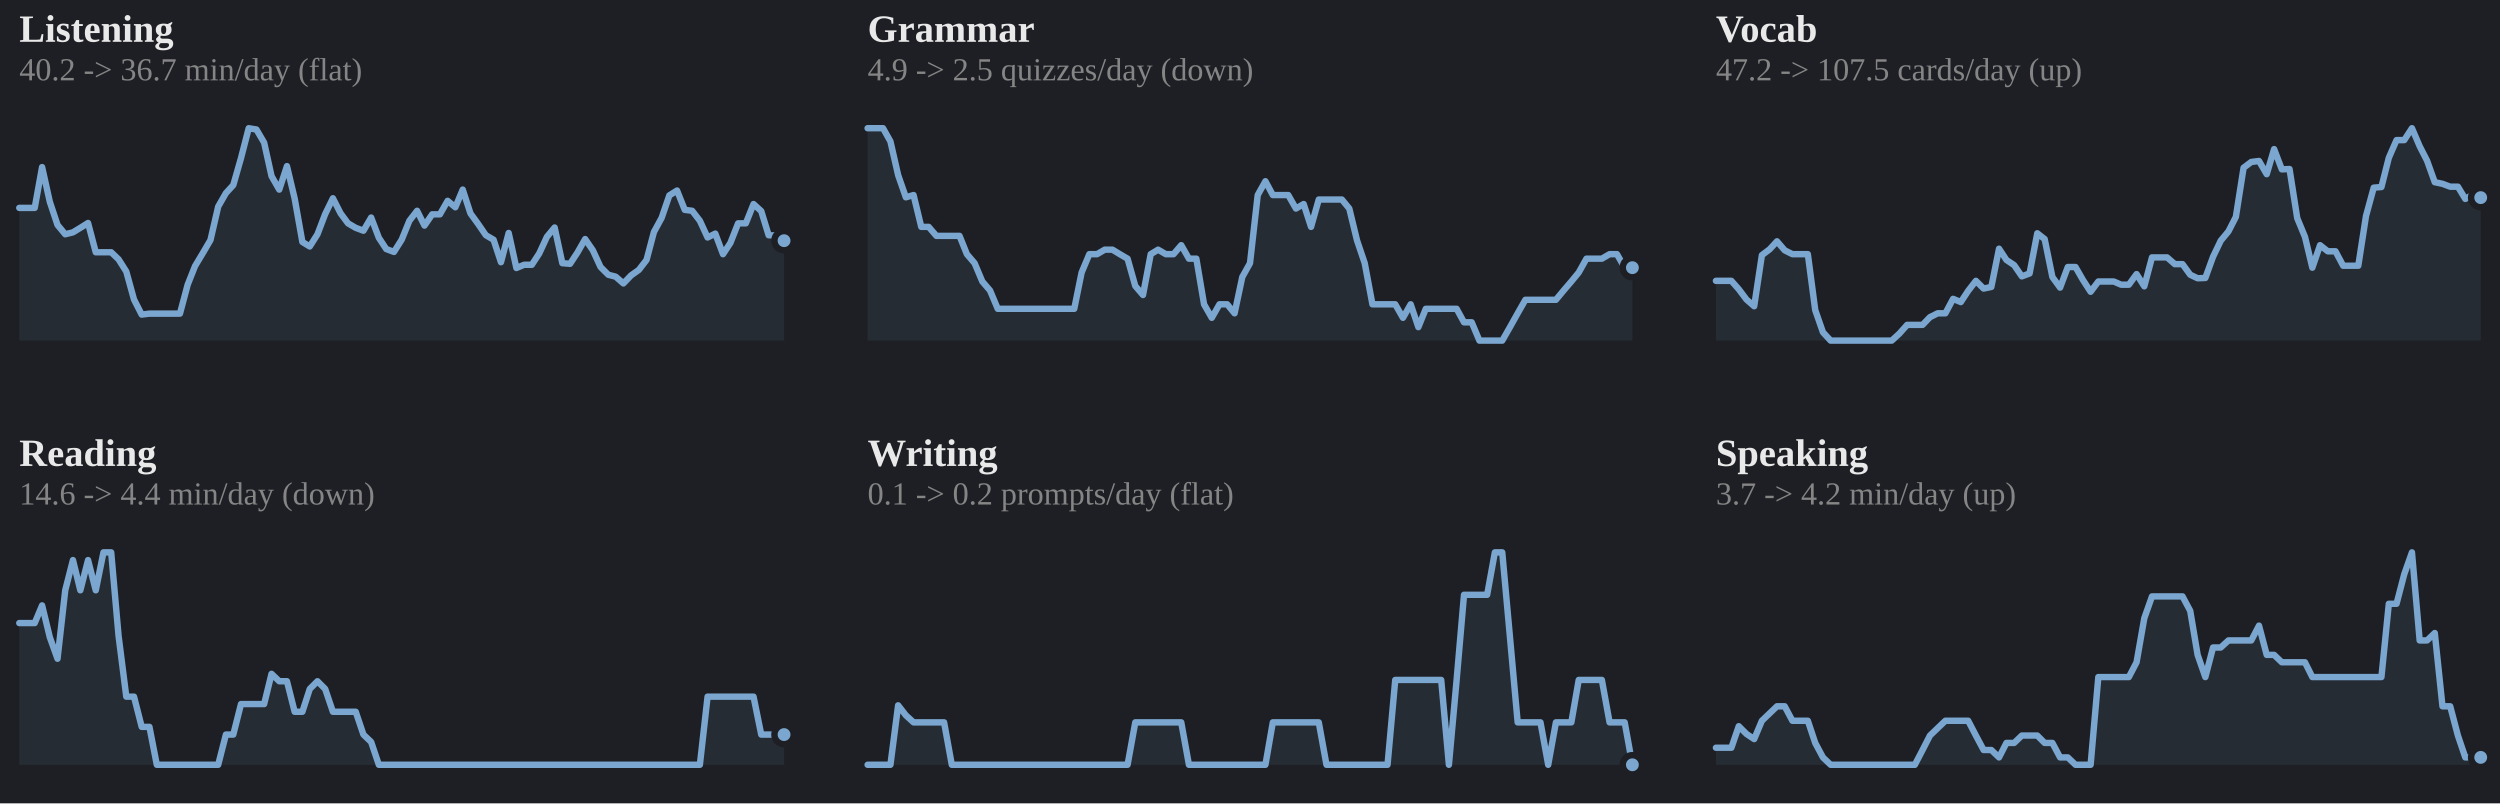
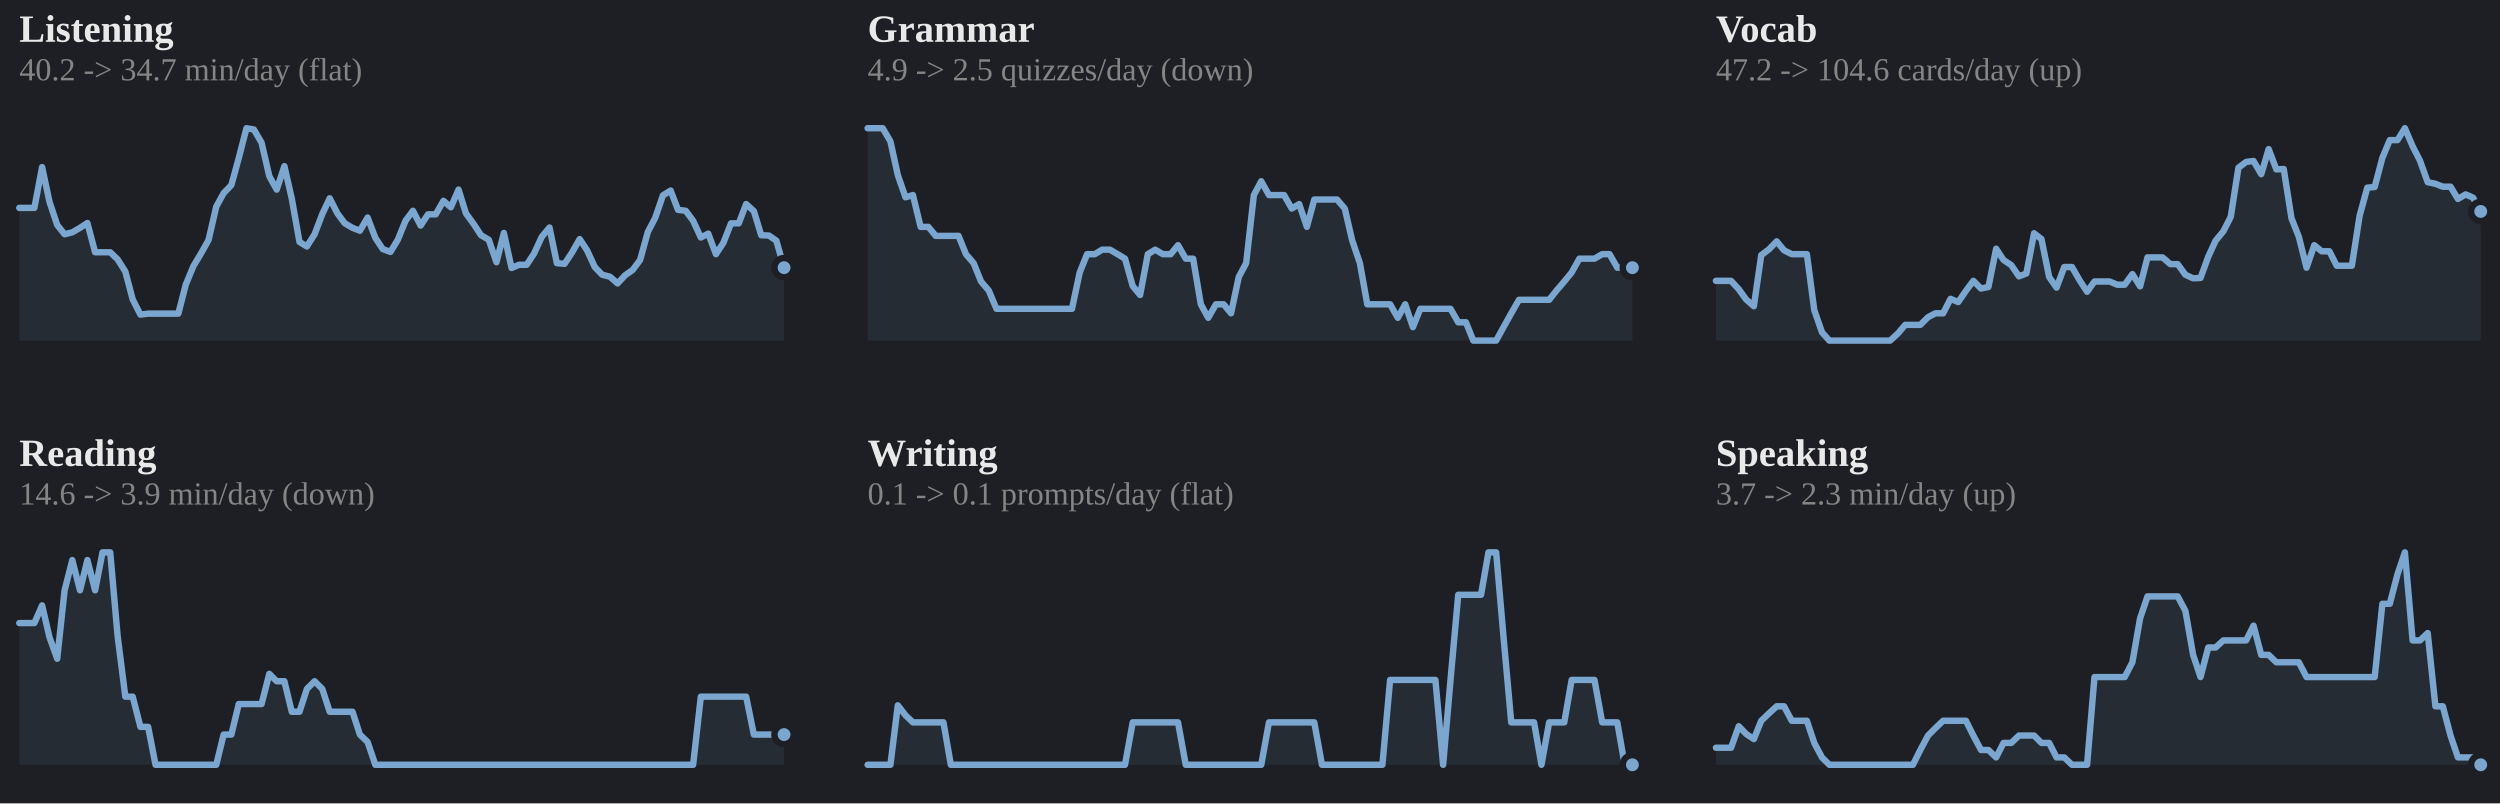
<svg xmlns="http://www.w3.org/2000/svg" viewBox="0 0 778 250" width="100%" role="img" aria-label="7-day rolling average per skill">
  <style>
.p-title{fill:#e9e9e9;font-size:12px;font-weight:600}
.p-sub{fill:#858585;font-size:10px}
.p-line{fill:none;stroke:#7aa6cf;stroke-width:2;stroke-linejoin:round;stroke-linecap:round}
.p-area{fill:#7aa6cf;opacity:.10}
.p-end{fill:#7aa6cf;stroke:#1d1f24;stroke-width:2}
.p-endlab{fill:#b2b2b2;font-size:10px;text-anchor:end;font-weight:600}
- .p-target{stroke:#858585;stroke-width:1;stroke-dasharray:0}
- .p-tlabel{fill:#858585;font-size:9px;text-anchor:end}
.p-base{stroke:#3a3d43;stroke-width:1}
.b-bar{fill:#7aa6cf}
.b-bar:hover{fill:#7aa6cf;opacity:.85}
.b-hi{fill:#7aa6cf}
.d-lab{fill:#858585;font-size:10px;text-anchor:middle}
.d-val{fill:#b2b2b2;font-size:10px;text-anchor:middle;font-weight:600}
/* heatmap */
.hm-mon{fill:#858585;font-size:10px}
.hm-dow{fill:#858585;font-size:9px;text-anchor:end}
rect:hover{opacity:.8}
/* horizontal bars */
.h-cat{fill:#e9e9e9;font-size:12px;text-anchor:end;dominant-baseline:middle}
.h-track{fill:#2b2d33}
.h-fill{fill:#7aa6cf}
.h-val{fill:#b2b2b2;font-size:11px;font-weight:600;dominant-baseline:middle}
- .h-obj{stroke:#e9e9e9;stroke-width:2}
.ts-lab{fill:#e9e9e9;font-size:11px;font-weight:600}
.ts-val{fill:#b2b2b2;font-size:11px}
</style>
  <rect x="0" y="0" width="100%" height="100%" fill="#1d1f24" />
  <text class="p-title" x="6" y="13">Listening</text>
-   <text class="p-sub" x="6" y="25">40.2 -&gt; 36.7 min/day (flat)</text>
-   <polygon class="p-area" points="6,106.0 6.0,64.7 8.4,64.7 10.8,64.7 13.1,52.0 15.5,62.8 17.9,70.0 20.3,72.9 22.7,72.3 25.0,70.9 27.4,69.4 29.8,78.5 32.2,78.5 34.6,78.5 36.9,80.7 39.3,84.5 41.7,93.2 44.1,97.9 46.5,97.6 48.8,97.6 51.2,97.6 53.6,97.6 56.0,97.6 58.4,88.6 60.7,82.8 63.1,78.8 65.5,74.7 67.9,64.3 70.3,60.1 72.6,57.6 75.0,49.2 77.4,39.9 79.8,40.3 82.2,44.4 84.5,54.8 86.9,59.0 89.3,51.7 91.7,61.8 94.1,75.3 96.4,76.7 98.8,72.9 101.2,66.6 103.6,61.7 106.0,66.4 108.3,69.5 110.7,70.9 113.1,71.8 115.5,67.7 117.9,74.0 120.2,77.5 122.6,78.4 125.0,74.6 127.4,68.7 129.8,65.6 132.1,70.2 134.5,66.7 136.9,66.7 139.3,62.5 141.7,64.5 144.0,59.0 146.4,66.4 148.8,69.7 151.2,73.2 153.6,74.6 155.9,81.6 158.3,72.5 160.7,83.4 163.1,82.4 165.5,82.4 167.8,78.9 170.2,73.7 172.6,70.8 175.0,81.9 177.4,82.1 179.7,78.6 182.1,74.4 184.5,77.9 186.9,83.1 189.3,85.5 191.6,86.1 194.0,88.2 196.4,85.7 198.8,84.0 201.2,80.9 203.5,72.2 205.9,67.8 208.3,60.8 210.7,59.3 213.1,65.3 215.4,65.6 217.8,68.7 220.2,73.9 222.6,72.7 225.0,79.1 227.3,75.6 229.7,69.5 232.1,69.5 234.5,63.5 236.9,65.7 239.2,73.2 241.6,73.3 244.0,74.9 244.0,106.0" />
-   <polyline class="p-line" points="6.0,64.7 8.4,64.7 10.8,64.7 13.1,52.0 15.5,62.8 17.9,70.0 20.3,72.9 22.7,72.3 25.0,70.9 27.4,69.4 29.8,78.5 32.2,78.5 34.6,78.5 36.9,80.7 39.3,84.5 41.7,93.2 44.1,97.9 46.5,97.6 48.8,97.6 51.2,97.6 53.6,97.6 56.0,97.6 58.4,88.6 60.7,82.8 63.1,78.8 65.5,74.7 67.9,64.3 70.3,60.1 72.6,57.6 75.0,49.2 77.4,39.9 79.8,40.3 82.2,44.4 84.5,54.8 86.9,59.0 89.3,51.7 91.7,61.8 94.1,75.3 96.4,76.7 98.8,72.9 101.2,66.6 103.6,61.7 106.0,66.4 108.3,69.5 110.7,70.9 113.1,71.8 115.5,67.7 117.9,74.0 120.2,77.5 122.6,78.4 125.0,74.6 127.4,68.7 129.8,65.6 132.1,70.2 134.5,66.7 136.9,66.7 139.3,62.5 141.7,64.5 144.0,59.0 146.4,66.4 148.8,69.7 151.2,73.2 153.6,74.6 155.9,81.6 158.3,72.5 160.7,83.4 163.1,82.4 165.5,82.4 167.8,78.9 170.2,73.7 172.6,70.8 175.0,81.9 177.4,82.1 179.7,78.6 182.1,74.4 184.5,77.9 186.9,83.1 189.3,85.5 191.6,86.1 194.0,88.2 196.4,85.7 198.8,84.0 201.2,80.9 203.5,72.2 205.9,67.8 208.3,60.8 210.7,59.3 213.1,65.3 215.4,65.6 217.8,68.7 220.2,73.9 222.6,72.7 225.0,79.1 227.3,75.6 229.7,69.5 232.1,69.5 234.5,63.5 236.9,65.7 239.2,73.2 241.6,73.3 244.0,74.9" />
-   <circle class="p-end" cx="244.0" cy="74.9" r="3" />
+   <text class="p-sub" x="6" y="25">40.2 -&gt; 34.7 min/day (flat)</text>
+   <polygon class="p-area" points="6,106.0 6.0,64.7 8.4,64.7 10.7,64.7 13.1,52.0 15.4,62.8 17.8,70.0 20.1,72.9 22.5,72.3 24.9,70.9 27.2,69.4 29.6,78.5 31.9,78.5 34.3,78.5 36.6,80.7 39.0,84.5 41.3,93.2 43.7,97.9 46.1,97.6 48.4,97.6 50.8,97.6 53.1,97.6 55.5,97.6 57.8,88.6 60.2,82.8 62.6,78.8 64.9,74.7 67.3,64.3 69.6,60.1 72.0,57.6 74.3,49.2 76.7,39.9 79.0,40.3 81.4,44.4 83.8,54.8 86.1,59.0 88.5,51.7 90.8,61.8 93.2,75.3 95.5,76.7 97.9,72.9 100.3,66.6 102.6,61.7 105.0,66.4 107.3,69.5 109.7,70.9 112.0,71.8 114.4,67.7 116.8,74.0 119.1,77.5 121.5,78.4 123.8,74.6 126.2,68.7 128.5,65.6 130.9,70.2 133.2,66.7 135.6,66.7 138.0,62.5 140.3,64.5 142.7,59.0 145.0,66.4 147.4,69.7 149.7,73.2 152.1,74.6 154.5,81.6 156.8,72.5 159.2,83.4 161.5,82.4 163.9,82.4 166.2,78.9 168.6,73.7 171.0,70.8 173.3,81.9 175.7,82.1 178.0,78.6 180.4,74.4 182.7,77.9 185.1,83.1 187.4,85.5 189.8,86.1 192.2,88.2 194.5,85.7 196.9,84.0 199.2,80.9 201.6,72.2 203.9,67.8 206.3,60.8 208.7,59.3 211.0,65.3 213.4,65.6 215.7,68.7 218.1,73.9 220.4,72.7 222.8,79.1 225.1,75.6 227.5,69.5 229.9,69.5 232.2,63.5 234.6,65.7 236.9,73.2 239.3,73.3 241.6,74.9 244.0,83.3 244.0,106.0" />
+   <polyline class="p-line" points="6.0,64.7 8.4,64.7 10.7,64.7 13.1,52.0 15.4,62.8 17.8,70.0 20.1,72.9 22.5,72.3 24.9,70.9 27.2,69.4 29.6,78.5 31.9,78.5 34.3,78.5 36.6,80.7 39.0,84.5 41.3,93.2 43.7,97.9 46.1,97.6 48.4,97.6 50.8,97.6 53.1,97.6 55.5,97.6 57.8,88.6 60.2,82.8 62.6,78.8 64.9,74.7 67.3,64.3 69.6,60.1 72.0,57.6 74.3,49.2 76.7,39.9 79.0,40.3 81.4,44.4 83.8,54.8 86.1,59.0 88.5,51.7 90.8,61.8 93.2,75.3 95.5,76.7 97.9,72.9 100.3,66.6 102.6,61.7 105.0,66.4 107.3,69.5 109.7,70.9 112.0,71.8 114.4,67.7 116.8,74.0 119.1,77.5 121.5,78.4 123.8,74.6 126.2,68.7 128.5,65.6 130.9,70.2 133.2,66.7 135.6,66.7 138.0,62.5 140.3,64.5 142.7,59.0 145.0,66.4 147.4,69.7 149.7,73.2 152.1,74.6 154.5,81.6 156.8,72.5 159.2,83.4 161.5,82.4 163.9,82.4 166.2,78.9 168.6,73.7 171.0,70.8 173.3,81.9 175.7,82.1 178.0,78.6 180.4,74.4 182.7,77.9 185.1,83.1 187.4,85.5 189.8,86.1 192.2,88.2 194.5,85.7 196.9,84.0 199.2,80.9 201.6,72.2 203.9,67.8 206.3,60.8 208.7,59.3 211.0,65.3 213.4,65.6 215.7,68.7 218.1,73.9 220.4,72.7 222.8,79.1 225.1,75.6 227.5,69.5 229.9,69.5 232.2,63.5 234.6,65.7 236.9,73.2 239.3,73.3 241.6,74.9 244.0,83.3" />
+   <circle class="p-end" cx="244.0" cy="83.3" r="3" />
  <text class="p-title" x="270" y="13">Grammar</text>
  <text class="p-sub" x="270" y="25">4.9 -&gt; 2.5 quizzes/day (down)</text>
-   <polygon class="p-area" points="270,106.0 270.0,39.9 272.4,39.9 274.8,39.9 277.1,44.0 279.5,54.5 281.9,61.4 284.3,60.7 286.7,70.6 289.0,70.6 291.4,73.4 293.8,73.4 296.2,73.4 298.6,73.4 300.9,79.1 303.3,81.9 305.7,87.6 308.1,90.4 310.5,96.1 312.8,96.1 315.2,96.1 317.6,96.1 320.0,96.1 322.4,96.1 324.7,96.1 327.1,96.1 329.5,96.1 331.9,96.1 334.3,96.1 336.6,84.8 339.0,79.1 341.4,79.1 343.8,77.7 346.2,77.7 348.5,79.1 350.9,80.5 353.3,89.0 355.7,91.8 358.1,79.1 360.4,77.7 362.8,79.1 365.2,79.1 367.6,76.3 370.0,80.5 372.3,80.5 374.7,94.7 377.1,98.9 379.5,94.7 381.9,94.7 384.2,97.5 386.6,86.2 389.0,81.9 391.4,60.7 393.8,56.4 396.1,60.7 398.5,60.7 400.9,60.7 403.3,64.9 405.7,63.5 408.0,70.6 410.4,62.1 412.8,62.1 415.2,62.1 417.6,62.1 419.9,64.9 422.3,74.8 424.7,81.9 427.1,94.7 429.5,94.7 431.8,94.7 434.2,94.7 436.6,98.9 439.0,94.7 441.4,101.8 443.7,96.1 446.1,96.1 448.5,96.1 450.9,96.1 453.3,96.1 455.6,100.3 458.0,100.3 460.4,106.0 462.8,106.0 465.2,106.0 467.5,106.0 469.9,101.8 472.3,97.5 474.7,93.3 477.1,93.3 479.4,93.3 481.8,93.3 484.2,93.3 486.6,90.4 489.0,87.6 491.3,84.8 493.7,80.5 496.1,80.5 498.5,80.5 500.9,79.1 503.2,79.1 505.6,83.3 508.0,83.3 508.0,106.0" />
-   <polyline class="p-line" points="270.0,39.9 272.4,39.9 274.8,39.9 277.1,44.0 279.5,54.5 281.9,61.4 284.3,60.7 286.7,70.6 289.0,70.6 291.4,73.4 293.8,73.4 296.2,73.4 298.6,73.4 300.9,79.1 303.3,81.9 305.7,87.6 308.1,90.4 310.5,96.1 312.8,96.1 315.2,96.1 317.6,96.1 320.0,96.1 322.4,96.1 324.7,96.1 327.1,96.1 329.5,96.1 331.9,96.1 334.3,96.1 336.6,84.8 339.0,79.1 341.4,79.1 343.8,77.7 346.2,77.7 348.5,79.1 350.9,80.5 353.3,89.0 355.7,91.8 358.1,79.1 360.4,77.7 362.8,79.1 365.2,79.1 367.6,76.3 370.0,80.5 372.3,80.5 374.7,94.7 377.1,98.9 379.5,94.7 381.9,94.7 384.2,97.5 386.6,86.2 389.0,81.9 391.4,60.7 393.8,56.4 396.1,60.7 398.5,60.7 400.9,60.7 403.3,64.9 405.7,63.5 408.0,70.6 410.4,62.1 412.8,62.1 415.2,62.1 417.6,62.1 419.9,64.9 422.3,74.8 424.7,81.9 427.1,94.7 429.5,94.7 431.8,94.7 434.2,94.7 436.6,98.9 439.0,94.7 441.4,101.8 443.7,96.1 446.1,96.1 448.5,96.1 450.9,96.1 453.3,96.1 455.6,100.3 458.0,100.3 460.4,106.0 462.8,106.0 465.2,106.0 467.5,106.0 469.9,101.8 472.3,97.5 474.7,93.3 477.1,93.3 479.4,93.3 481.8,93.3 484.2,93.3 486.6,90.4 489.0,87.6 491.3,84.8 493.7,80.5 496.1,80.5 498.5,80.5 500.9,79.1 503.2,79.1 505.6,83.3 508.0,83.3" />
+   <polygon class="p-area" points="270,106.0 270.0,39.9 272.4,39.9 274.7,39.9 277.1,44.0 279.4,54.5 281.8,61.4 284.1,60.7 286.5,70.6 288.9,70.6 291.2,73.4 293.6,73.4 295.9,73.4 298.3,73.4 300.6,79.1 303.0,81.9 305.3,87.6 307.7,90.4 310.1,96.1 312.4,96.1 314.8,96.1 317.1,96.1 319.5,96.1 321.8,96.1 324.2,96.1 326.6,96.1 328.9,96.1 331.3,96.1 333.6,96.1 336.0,84.8 338.3,79.1 340.7,79.1 343.0,77.7 345.4,77.7 347.8,79.1 350.1,80.5 352.5,89.0 354.8,91.8 357.2,79.1 359.5,77.7 361.9,79.1 364.3,79.1 366.6,76.3 369.0,80.5 371.3,80.5 373.7,94.7 376.0,98.9 378.4,94.7 380.8,94.7 383.1,97.5 385.5,86.2 387.8,81.9 390.2,60.7 392.5,56.4 394.9,60.7 397.2,60.7 399.6,60.7 402.0,64.9 404.3,63.5 406.7,70.6 409.0,62.1 411.4,62.1 413.7,62.1 416.1,62.1 418.5,64.9 420.8,74.8 423.2,81.9 425.5,94.7 427.9,94.7 430.2,94.7 432.6,94.7 435.0,98.9 437.3,94.7 439.7,101.8 442.0,96.1 444.4,96.1 446.7,96.1 449.1,96.1 451.4,96.1 453.8,100.3 456.2,100.3 458.5,106.0 460.9,106.0 463.2,106.0 465.6,106.0 467.9,101.8 470.3,97.5 472.7,93.3 475.0,93.3 477.4,93.3 479.7,93.3 482.1,93.3 484.4,90.4 486.8,87.6 489.1,84.8 491.5,80.5 493.9,80.5 496.2,80.5 498.6,79.1 500.9,79.1 503.3,83.3 505.6,83.3 508.0,83.3 508.0,106.0" />
+   <polyline class="p-line" points="270.0,39.9 272.4,39.9 274.7,39.9 277.1,44.0 279.4,54.5 281.8,61.4 284.1,60.7 286.5,70.6 288.9,70.6 291.2,73.4 293.6,73.4 295.9,73.4 298.3,73.4 300.6,79.1 303.0,81.9 305.3,87.6 307.7,90.4 310.1,96.1 312.4,96.1 314.8,96.1 317.1,96.1 319.5,96.1 321.8,96.1 324.2,96.1 326.6,96.1 328.9,96.1 331.3,96.1 333.6,96.1 336.0,84.8 338.3,79.1 340.7,79.1 343.0,77.7 345.4,77.7 347.8,79.1 350.1,80.5 352.5,89.0 354.8,91.8 357.2,79.1 359.5,77.7 361.9,79.1 364.3,79.1 366.6,76.3 369.0,80.5 371.3,80.5 373.7,94.7 376.0,98.9 378.4,94.7 380.8,94.7 383.1,97.5 385.5,86.2 387.8,81.9 390.2,60.7 392.5,56.4 394.9,60.7 397.2,60.7 399.6,60.7 402.0,64.9 404.3,63.5 406.7,70.6 409.0,62.1 411.4,62.1 413.7,62.1 416.1,62.1 418.5,64.9 420.8,74.8 423.2,81.9 425.5,94.7 427.9,94.7 430.2,94.7 432.6,94.7 435.0,98.9 437.3,94.7 439.7,101.8 442.0,96.1 444.4,96.1 446.7,96.1 449.1,96.1 451.4,96.1 453.8,100.3 456.2,100.3 458.5,106.0 460.9,106.0 463.2,106.0 465.6,106.0 467.9,101.8 470.3,97.5 472.7,93.3 475.0,93.3 477.4,93.3 479.7,93.3 482.1,93.3 484.4,90.4 486.8,87.6 489.1,84.8 491.5,80.5 493.9,80.5 496.2,80.5 498.6,79.1 500.9,79.1 503.3,83.3 505.6,83.3 508.0,83.3" />
  <circle class="p-end" cx="508.0" cy="83.3" r="3" />
  <text class="p-title" x="534" y="13">Vocab</text>
-   <text class="p-sub" x="534" y="25">47.2 -&gt; 107.5 cards/day (up)</text>
-   <polygon class="p-area" points="534,106.0 534.0,87.4 536.4,87.4 538.8,87.4 541.1,90.0 543.5,93.2 545.9,95.3 548.3,79.4 550.7,77.6 553.0,75.1 555.4,77.9 557.8,79.1 560.2,79.1 562.6,79.1 564.9,96.5 567.3,103.4 569.7,106.0 572.1,106.0 574.5,106.0 576.8,106.0 579.2,106.0 581.6,106.0 584.0,106.0 586.4,106.0 588.7,106.0 591.1,103.8 593.5,101.1 595.9,101.1 598.3,101.1 600.6,98.7 603.0,97.5 605.4,97.5 607.8,93.0 610.2,94.0 612.5,90.5 614.9,87.4 617.3,89.8 619.7,89.3 622.1,77.4 624.4,80.9 626.8,82.5 629.2,86.0 631.6,85.1 634.0,72.6 636.3,74.4 638.7,86.2 641.1,89.5 643.5,83.1 645.9,83.1 648.2,87.1 650.6,90.8 653.0,87.6 655.4,87.6 657.8,87.6 660.1,88.6 662.5,88.6 664.9,85.3 667.3,89.1 669.7,80.1 672.0,80.1 674.4,80.1 676.8,82.2 679.2,82.2 681.6,85.5 683.9,86.6 686.3,86.5 688.7,79.9 691.1,74.9 693.5,72.0 695.8,67.5 698.2,52.2 700.6,50.4 703.0,50.1 705.4,54.2 707.7,46.4 710.1,52.7 712.5,52.6 714.9,67.9 717.3,73.7 719.6,83.3 722.0,76.3 724.4,78.2 726.8,78.2 729.2,82.7 731.5,82.7 733.9,82.7 736.3,67.2 738.7,58.4 741.1,58.2 743.4,49.1 745.8,43.6 748.2,43.6 750.6,39.9 753.0,45.5 755.3,50.0 757.7,56.7 760.1,57.2 762.5,58.1 764.9,58.1 767.2,61.9 769.6,60.5 772.0,61.5 772.0,106.0" />
-   <polyline class="p-line" points="534.0,87.4 536.4,87.4 538.8,87.4 541.1,90.0 543.5,93.2 545.9,95.3 548.3,79.4 550.7,77.6 553.0,75.1 555.4,77.9 557.8,79.1 560.2,79.1 562.6,79.1 564.9,96.5 567.3,103.4 569.7,106.0 572.1,106.0 574.5,106.0 576.8,106.0 579.2,106.0 581.6,106.0 584.0,106.0 586.4,106.0 588.7,106.0 591.1,103.8 593.5,101.1 595.9,101.1 598.3,101.1 600.6,98.7 603.0,97.5 605.4,97.5 607.8,93.0 610.2,94.0 612.5,90.5 614.9,87.4 617.3,89.8 619.7,89.3 622.1,77.4 624.4,80.9 626.8,82.5 629.2,86.0 631.6,85.1 634.0,72.6 636.3,74.4 638.7,86.2 641.1,89.5 643.5,83.1 645.9,83.1 648.2,87.1 650.6,90.8 653.0,87.6 655.4,87.6 657.8,87.6 660.1,88.6 662.5,88.6 664.9,85.3 667.3,89.1 669.7,80.1 672.0,80.1 674.4,80.1 676.8,82.2 679.2,82.2 681.6,85.5 683.9,86.6 686.3,86.5 688.7,79.9 691.1,74.9 693.5,72.0 695.8,67.5 698.2,52.2 700.6,50.4 703.0,50.1 705.4,54.2 707.7,46.4 710.1,52.7 712.5,52.6 714.9,67.9 717.3,73.7 719.6,83.3 722.0,76.3 724.4,78.2 726.8,78.2 729.2,82.7 731.5,82.7 733.9,82.7 736.3,67.2 738.7,58.4 741.1,58.2 743.4,49.1 745.8,43.6 748.2,43.6 750.6,39.9 753.0,45.5 755.3,50.0 757.7,56.7 760.1,57.2 762.5,58.1 764.9,58.1 767.2,61.9 769.6,60.5 772.0,61.5" />
-   <circle class="p-end" cx="772.0" cy="61.5" r="3" />
+   <text class="p-sub" x="534" y="25">47.2 -&gt; 104.6 cards/day (up)</text>
+   <polygon class="p-area" points="534,106.0 534.0,87.4 536.4,87.4 538.7,87.4 541.1,90.0 543.4,93.2 545.8,95.3 548.1,79.4 550.5,77.6 552.9,75.1 555.2,77.9 557.6,79.1 559.9,79.1 562.3,79.1 564.6,96.5 567.0,103.4 569.3,106.0 571.7,106.0 574.1,106.0 576.4,106.0 578.8,106.0 581.1,106.0 583.5,106.0 585.8,106.0 588.2,106.0 590.6,103.8 592.9,101.1 595.3,101.1 597.6,101.1 600.0,98.7 602.3,97.5 604.7,97.5 607.0,93.0 609.4,94.0 611.8,90.5 614.1,87.4 616.5,89.8 618.8,89.3 621.2,77.4 623.5,80.9 625.9,82.5 628.3,86.0 630.6,85.1 633.0,72.6 635.3,74.4 637.7,86.2 640.0,89.5 642.4,83.1 644.8,83.1 647.1,87.1 649.5,90.8 651.8,87.6 654.2,87.6 656.5,87.6 658.9,88.6 661.2,88.6 663.6,85.3 666.0,89.1 668.3,80.1 670.7,80.1 673.0,80.1 675.4,82.2 677.7,82.2 680.1,85.5 682.5,86.6 684.8,86.5 687.2,79.9 689.5,74.9 691.9,72.0 694.2,67.5 696.6,52.2 699.0,50.4 701.3,50.1 703.7,54.2 706.0,46.4 708.4,52.7 710.7,52.6 713.1,67.9 715.4,73.7 717.8,83.3 720.2,76.3 722.5,78.2 724.9,78.2 727.2,82.7 729.6,82.7 731.9,82.7 734.3,67.2 736.7,58.4 739.0,58.2 741.4,49.1 743.7,43.6 746.1,43.6 748.4,39.9 750.8,45.5 753.1,50.0 755.5,56.7 757.9,57.2 760.2,58.1 762.6,58.1 764.9,61.9 767.3,60.5 769.6,61.5 772.0,65.8 772.0,106.0" />
+   <polyline class="p-line" points="534.0,87.4 536.4,87.4 538.7,87.4 541.1,90.0 543.4,93.2 545.8,95.3 548.1,79.4 550.5,77.6 552.9,75.1 555.2,77.9 557.6,79.1 559.9,79.1 562.3,79.1 564.6,96.5 567.0,103.4 569.3,106.0 571.7,106.0 574.1,106.0 576.4,106.0 578.8,106.0 581.1,106.0 583.5,106.0 585.8,106.0 588.2,106.0 590.6,103.8 592.9,101.1 595.3,101.1 597.6,101.1 600.0,98.7 602.3,97.5 604.7,97.5 607.0,93.0 609.4,94.0 611.8,90.5 614.1,87.4 616.5,89.8 618.8,89.3 621.2,77.4 623.5,80.9 625.9,82.5 628.3,86.0 630.6,85.1 633.0,72.6 635.3,74.4 637.7,86.2 640.0,89.5 642.4,83.1 644.8,83.1 647.1,87.1 649.5,90.8 651.8,87.6 654.2,87.6 656.5,87.6 658.9,88.6 661.2,88.6 663.6,85.3 666.0,89.1 668.3,80.1 670.7,80.1 673.0,80.1 675.4,82.2 677.7,82.2 680.1,85.5 682.5,86.6 684.8,86.5 687.2,79.9 689.5,74.9 691.9,72.0 694.2,67.5 696.6,52.2 699.0,50.4 701.3,50.1 703.7,54.2 706.0,46.4 708.4,52.7 710.7,52.6 713.1,67.9 715.4,73.7 717.8,83.3 720.2,76.3 722.5,78.2 724.9,78.2 727.2,82.7 729.6,82.7 731.9,82.7 734.3,67.2 736.7,58.4 739.0,58.2 741.4,49.1 743.7,43.6 746.1,43.6 748.4,39.9 750.8,45.5 753.1,50.0 755.5,56.7 757.9,57.2 760.2,58.1 762.6,58.1 764.9,61.9 767.3,60.5 769.6,61.5 772.0,65.8" />
+   <circle class="p-end" cx="772.0" cy="65.8" r="3" />
  <text class="p-title" x="6" y="145">Reading</text>
-   <text class="p-sub" x="6" y="157">14.6 -&gt; 4.4 min/day (down)</text>
-   <polygon class="p-area" points="6,238.0 6.0,193.9 8.4,193.9 10.8,193.9 13.1,188.4 15.5,198.3 17.9,205.0 20.3,183.7 22.7,174.3 25.0,183.7 27.4,174.3 29.8,183.7 32.2,171.9 34.6,171.9 36.9,197.9 39.3,216.8 41.7,216.8 44.1,226.2 46.5,226.2 48.8,238.0 51.2,238.0 53.6,238.0 56.0,238.0 58.4,238.0 60.7,238.0 63.1,238.0 65.5,238.0 67.9,238.0 70.3,228.6 72.6,228.6 75.0,219.1 77.4,219.1 79.8,219.1 82.2,219.1 84.5,209.7 86.9,212.0 89.3,212.0 91.7,221.5 94.1,221.5 96.4,214.4 98.8,212.0 101.2,214.4 103.6,221.5 106.0,221.5 108.3,221.5 110.7,221.5 113.1,228.6 115.5,230.9 117.9,238.0 120.2,238.0 122.6,238.0 125.0,238.0 127.4,238.0 129.8,238.0 132.1,238.0 134.5,238.0 136.9,238.0 139.3,238.0 141.7,238.0 144.0,238.0 146.4,238.0 148.8,238.0 151.2,238.0 153.6,238.0 155.9,238.0 158.3,238.0 160.7,238.0 163.1,238.0 165.5,238.0 167.8,238.0 170.2,238.0 172.6,238.0 175.0,238.0 177.4,238.0 179.7,238.0 182.1,238.0 184.5,238.0 186.9,238.0 189.3,238.0 191.6,238.0 194.0,238.0 196.4,238.0 198.8,238.0 201.2,238.0 203.5,238.0 205.9,238.0 208.3,238.0 210.7,238.0 213.1,238.0 215.4,238.0 217.8,238.0 220.2,216.8 222.6,216.8 225.0,216.8 227.3,216.8 229.7,216.8 232.1,216.8 234.5,216.8 236.9,228.6 239.2,228.6 241.6,228.6 244.0,228.6 244.0,238.0" />
-   <polyline class="p-line" points="6.0,193.9 8.4,193.9 10.8,193.9 13.1,188.4 15.5,198.3 17.9,205.0 20.3,183.7 22.7,174.3 25.0,183.7 27.4,174.3 29.8,183.7 32.2,171.9 34.6,171.9 36.9,197.9 39.3,216.8 41.7,216.8 44.1,226.2 46.5,226.2 48.8,238.0 51.2,238.0 53.6,238.0 56.0,238.0 58.4,238.0 60.7,238.0 63.1,238.0 65.5,238.0 67.9,238.0 70.3,228.6 72.6,228.6 75.0,219.1 77.4,219.1 79.8,219.1 82.2,219.1 84.5,209.7 86.9,212.0 89.3,212.0 91.7,221.5 94.1,221.5 96.4,214.4 98.8,212.0 101.2,214.4 103.6,221.5 106.0,221.5 108.3,221.5 110.7,221.5 113.1,228.6 115.5,230.9 117.9,238.0 120.2,238.0 122.6,238.0 125.0,238.0 127.4,238.0 129.8,238.0 132.1,238.0 134.5,238.0 136.9,238.0 139.3,238.0 141.7,238.0 144.0,238.0 146.4,238.0 148.8,238.0 151.2,238.0 153.6,238.0 155.9,238.0 158.3,238.0 160.7,238.0 163.1,238.0 165.5,238.0 167.8,238.0 170.2,238.0 172.6,238.0 175.0,238.0 177.4,238.0 179.7,238.0 182.1,238.0 184.5,238.0 186.9,238.0 189.3,238.0 191.6,238.0 194.0,238.0 196.4,238.0 198.8,238.0 201.2,238.0 203.5,238.0 205.9,238.0 208.3,238.0 210.7,238.0 213.1,238.0 215.4,238.0 217.8,238.0 220.2,216.8 222.6,216.8 225.0,216.8 227.3,216.8 229.7,216.8 232.1,216.8 234.5,216.8 236.9,228.6 239.2,228.6 241.6,228.6 244.0,228.6" />
+   <text class="p-sub" x="6" y="157">14.6 -&gt; 3.9 min/day (down)</text>
+   <polygon class="p-area" points="6,238.0 6.0,193.9 8.4,193.9 10.7,193.9 13.1,188.4 15.4,198.3 17.8,205.0 20.1,183.7 22.5,174.3 24.9,183.7 27.2,174.3 29.6,183.7 31.9,171.9 34.3,171.9 36.6,197.9 39.0,216.8 41.3,216.8 43.7,226.2 46.1,226.2 48.4,238.0 50.8,238.0 53.1,238.0 55.5,238.0 57.8,238.0 60.2,238.0 62.6,238.0 64.9,238.0 67.3,238.0 69.6,228.6 72.0,228.6 74.3,219.1 76.7,219.1 79.0,219.1 81.4,219.1 83.8,209.7 86.1,212.0 88.5,212.0 90.8,221.5 93.2,221.5 95.5,214.4 97.9,212.0 100.3,214.4 102.6,221.5 105.0,221.5 107.3,221.5 109.7,221.5 112.0,228.6 114.4,230.9 116.8,238.0 119.1,238.0 121.5,238.0 123.8,238.0 126.2,238.0 128.5,238.0 130.9,238.0 133.2,238.0 135.6,238.0 138.0,238.0 140.3,238.0 142.7,238.0 145.0,238.0 147.4,238.0 149.7,238.0 152.1,238.0 154.5,238.0 156.8,238.0 159.2,238.0 161.5,238.0 163.9,238.0 166.2,238.0 168.6,238.0 171.0,238.0 173.3,238.0 175.7,238.0 178.0,238.0 180.4,238.0 182.7,238.0 185.1,238.0 187.4,238.0 189.8,238.0 192.2,238.0 194.5,238.0 196.9,238.0 199.2,238.0 201.6,238.0 203.9,238.0 206.3,238.0 208.7,238.0 211.0,238.0 213.4,238.0 215.7,238.0 218.1,216.8 220.4,216.8 222.8,216.8 225.1,216.8 227.5,216.8 229.9,216.8 232.2,216.8 234.6,228.6 236.9,228.6 239.3,228.6 241.6,228.6 244.0,228.6 244.0,238.0" />
+   <polyline class="p-line" points="6.0,193.9 8.4,193.9 10.7,193.9 13.1,188.4 15.4,198.3 17.8,205.0 20.1,183.7 22.5,174.3 24.9,183.7 27.2,174.3 29.6,183.7 31.9,171.9 34.3,171.9 36.6,197.9 39.0,216.8 41.3,216.8 43.7,226.2 46.1,226.2 48.4,238.0 50.8,238.0 53.1,238.0 55.5,238.0 57.8,238.0 60.2,238.0 62.6,238.0 64.9,238.0 67.3,238.0 69.6,228.6 72.0,228.6 74.3,219.1 76.7,219.1 79.0,219.1 81.4,219.1 83.8,209.7 86.1,212.0 88.5,212.0 90.8,221.5 93.2,221.5 95.5,214.4 97.9,212.0 100.3,214.4 102.6,221.5 105.0,221.5 107.3,221.5 109.7,221.5 112.0,228.6 114.4,230.9 116.8,238.0 119.1,238.0 121.5,238.0 123.8,238.0 126.2,238.0 128.5,238.0 130.9,238.0 133.2,238.0 135.6,238.0 138.0,238.0 140.3,238.0 142.7,238.0 145.0,238.0 147.4,238.0 149.7,238.0 152.1,238.0 154.5,238.0 156.8,238.0 159.2,238.0 161.5,238.0 163.9,238.0 166.2,238.0 168.6,238.0 171.0,238.0 173.3,238.0 175.7,238.0 178.0,238.0 180.4,238.0 182.7,238.0 185.1,238.0 187.4,238.0 189.8,238.0 192.2,238.0 194.5,238.0 196.9,238.0 199.2,238.0 201.6,238.0 203.9,238.0 206.3,238.0 208.7,238.0 211.0,238.0 213.4,238.0 215.7,238.0 218.1,216.8 220.4,216.8 222.8,216.8 225.1,216.8 227.5,216.8 229.9,216.8 232.2,216.8 234.6,228.6 236.9,228.6 239.3,228.6 241.6,228.6 244.0,228.6" />
  <circle class="p-end" cx="244.0" cy="228.6" r="3" />
  <text class="p-title" x="270" y="145">Writing</text>
-   <text class="p-sub" x="270" y="157">0.1 -&gt; 0.2 prompts/day (flat)</text>
-   <polygon class="p-area" points="270,238.0 270.0,238.0 272.4,238.0 274.8,238.0 277.1,238.0 279.5,219.5 281.9,222.6 284.3,224.8 286.7,224.8 289.0,224.8 291.4,224.8 293.8,224.8 296.2,238.0 298.6,238.0 300.9,238.0 303.3,238.0 305.7,238.0 308.1,238.0 310.5,238.0 312.8,238.0 315.2,238.0 317.6,238.0 320.0,238.0 322.4,238.0 324.7,238.0 327.1,238.0 329.5,238.0 331.9,238.0 334.3,238.0 336.6,238.0 339.0,238.0 341.4,238.0 343.8,238.0 346.2,238.0 348.5,238.0 350.9,238.0 353.3,224.8 355.7,224.8 358.1,224.8 360.4,224.8 362.8,224.8 365.2,224.8 367.6,224.8 370.0,238.0 372.3,238.0 374.7,238.0 377.1,238.0 379.5,238.0 381.9,238.0 384.2,238.0 386.6,238.0 389.0,238.0 391.4,238.0 393.8,238.0 396.1,224.8 398.5,224.8 400.9,224.8 403.3,224.8 405.7,224.8 408.0,224.8 410.4,224.8 412.8,238.0 415.2,238.0 417.6,238.0 419.9,238.0 422.3,238.0 424.7,238.0 427.1,238.0 429.5,238.0 431.8,238.0 434.2,211.6 436.6,211.6 439.0,211.6 441.4,211.6 443.7,211.6 446.1,211.6 448.5,211.6 450.9,238.0 453.3,211.6 455.6,185.1 458.0,185.1 460.4,185.1 462.8,185.1 465.2,171.9 467.5,171.9 469.9,198.3 472.3,224.8 474.7,224.8 477.1,224.8 479.4,224.8 481.8,238.0 484.2,224.8 486.6,224.8 489.0,224.8 491.3,211.6 493.7,211.6 496.1,211.6 498.5,211.6 500.9,224.8 503.2,224.8 505.6,224.8 508.0,238.0 508.0,238.0" />
-   <polyline class="p-line" points="270.0,238.0 272.4,238.0 274.8,238.0 277.1,238.0 279.5,219.5 281.9,222.6 284.3,224.8 286.7,224.8 289.0,224.8 291.4,224.8 293.8,224.8 296.2,238.0 298.6,238.0 300.9,238.0 303.3,238.0 305.7,238.0 308.1,238.0 310.5,238.0 312.8,238.0 315.2,238.0 317.6,238.0 320.0,238.0 322.4,238.0 324.7,238.0 327.1,238.0 329.5,238.0 331.9,238.0 334.3,238.0 336.6,238.0 339.0,238.0 341.4,238.0 343.8,238.0 346.2,238.0 348.5,238.0 350.9,238.0 353.3,224.8 355.7,224.8 358.1,224.8 360.4,224.8 362.8,224.8 365.2,224.8 367.6,224.8 370.0,238.0 372.3,238.0 374.7,238.0 377.1,238.0 379.5,238.0 381.9,238.0 384.2,238.0 386.6,238.0 389.0,238.0 391.4,238.0 393.8,238.0 396.1,224.8 398.5,224.8 400.9,224.8 403.3,224.8 405.7,224.8 408.0,224.8 410.4,224.8 412.8,238.0 415.2,238.0 417.6,238.0 419.9,238.0 422.3,238.0 424.7,238.0 427.1,238.0 429.5,238.0 431.8,238.0 434.2,211.6 436.6,211.6 439.0,211.6 441.4,211.6 443.7,211.6 446.1,211.6 448.5,211.6 450.9,238.0 453.3,211.6 455.6,185.1 458.0,185.1 460.4,185.1 462.8,185.1 465.2,171.9 467.5,171.9 469.9,198.3 472.3,224.8 474.7,224.8 477.1,224.8 479.4,224.8 481.8,238.0 484.2,224.8 486.6,224.8 489.0,224.8 491.3,211.6 493.7,211.6 496.1,211.6 498.5,211.6 500.9,224.8 503.2,224.8 505.6,224.8 508.0,238.0" />
+   <text class="p-sub" x="270" y="157">0.1 -&gt; 0.1 prompts/day (flat)</text>
+   <polygon class="p-area" points="270,238.0 270.0,238.0 272.4,238.0 274.7,238.0 277.1,238.0 279.4,219.5 281.8,222.6 284.1,224.8 286.5,224.8 288.9,224.8 291.2,224.8 293.6,224.8 295.9,238.0 298.3,238.0 300.6,238.0 303.0,238.0 305.3,238.0 307.7,238.0 310.1,238.0 312.4,238.0 314.8,238.0 317.1,238.0 319.5,238.0 321.8,238.0 324.2,238.0 326.6,238.0 328.9,238.0 331.3,238.0 333.6,238.0 336.0,238.0 338.3,238.0 340.7,238.0 343.0,238.0 345.4,238.0 347.8,238.0 350.1,238.0 352.5,224.8 354.8,224.8 357.2,224.8 359.5,224.8 361.9,224.8 364.3,224.8 366.6,224.8 369.0,238.0 371.3,238.0 373.7,238.0 376.0,238.0 378.4,238.0 380.8,238.0 383.1,238.0 385.5,238.0 387.8,238.0 390.2,238.0 392.5,238.0 394.9,224.8 397.2,224.8 399.6,224.8 402.0,224.8 404.3,224.8 406.7,224.8 409.0,224.8 411.4,238.0 413.7,238.0 416.1,238.0 418.5,238.0 420.8,238.0 423.2,238.0 425.5,238.0 427.9,238.0 430.2,238.0 432.6,211.6 435.0,211.6 437.3,211.6 439.7,211.6 442.0,211.6 444.4,211.6 446.7,211.6 449.1,238.0 451.4,211.6 453.8,185.1 456.2,185.1 458.5,185.1 460.9,185.1 463.2,171.9 465.6,171.9 467.9,198.3 470.3,224.8 472.7,224.8 475.0,224.8 477.4,224.8 479.7,238.0 482.1,224.8 484.4,224.8 486.8,224.8 489.1,211.6 491.5,211.6 493.9,211.6 496.2,211.6 498.6,224.8 500.9,224.8 503.3,224.8 505.6,238.0 508.0,238.0 508.0,238.0" />
+   <polyline class="p-line" points="270.0,238.0 272.4,238.0 274.7,238.0 277.1,238.0 279.4,219.5 281.8,222.6 284.1,224.8 286.5,224.8 288.9,224.8 291.2,224.8 293.6,224.8 295.9,238.0 298.3,238.0 300.6,238.0 303.0,238.0 305.3,238.0 307.7,238.0 310.1,238.0 312.4,238.0 314.8,238.0 317.1,238.0 319.5,238.0 321.8,238.0 324.2,238.0 326.6,238.0 328.9,238.0 331.3,238.0 333.6,238.0 336.0,238.0 338.3,238.0 340.7,238.0 343.0,238.0 345.4,238.0 347.8,238.0 350.1,238.0 352.5,224.8 354.8,224.8 357.2,224.8 359.5,224.8 361.9,224.8 364.3,224.8 366.6,224.8 369.0,238.0 371.3,238.0 373.7,238.0 376.0,238.0 378.4,238.0 380.8,238.0 383.1,238.0 385.5,238.0 387.8,238.0 390.2,238.0 392.5,238.0 394.9,224.8 397.2,224.8 399.6,224.8 402.0,224.8 404.3,224.8 406.7,224.8 409.0,224.8 411.4,238.0 413.7,238.0 416.1,238.0 418.5,238.0 420.8,238.0 423.2,238.0 425.5,238.0 427.9,238.0 430.2,238.0 432.6,211.6 435.0,211.6 437.3,211.6 439.7,211.6 442.0,211.6 444.4,211.6 446.7,211.6 449.1,238.0 451.4,211.6 453.8,185.1 456.2,185.1 458.5,185.1 460.9,185.1 463.2,171.9 465.6,171.9 467.9,198.3 470.3,224.8 472.7,224.8 475.0,224.8 477.4,224.8 479.7,238.0 482.1,224.8 484.4,224.8 486.8,224.8 489.1,211.6 491.5,211.6 493.9,211.6 496.2,211.6 498.6,224.8 500.9,224.8 503.3,224.8 505.6,238.0 508.0,238.0" />
  <circle class="p-end" cx="508.0" cy="238.0" r="3" />
  <text class="p-title" x="534" y="145">Speaking</text>
-   <text class="p-sub" x="534" y="157">3.7 -&gt; 4.2 min/day (up)</text>
-   <polygon class="p-area" points="534,238.0 534.0,232.7 536.4,232.7 538.8,232.7 541.1,226.0 543.5,228.4 545.9,230.0 548.3,224.3 550.7,222.0 553.0,219.8 555.4,219.8 557.8,224.3 560.2,224.3 562.6,224.3 564.9,231.2 567.3,235.7 569.7,238.0 572.1,238.0 574.5,238.0 576.8,238.0 579.2,238.0 581.6,238.0 584.0,238.0 586.4,238.0 588.7,238.0 591.1,238.0 593.5,238.0 595.9,238.0 598.3,233.4 600.6,228.9 603.0,226.6 605.4,224.3 607.8,224.3 610.2,224.3 612.5,224.3 614.9,228.9 617.3,233.4 619.7,233.4 622.1,235.7 624.4,231.2 626.8,231.2 629.2,228.9 631.6,228.9 634.0,228.9 636.3,231.2 638.7,231.2 641.1,235.7 643.5,235.7 645.9,238.0 648.2,238.0 650.6,238.0 653.0,210.7 655.4,210.7 657.8,210.7 660.1,210.7 662.5,210.7 664.9,206.1 667.3,192.4 669.7,185.6 672.0,185.6 674.4,185.6 676.8,185.6 679.2,185.6 681.6,190.1 683.9,203.8 686.3,210.7 688.7,201.5 691.1,201.5 693.5,199.3 695.8,199.3 698.2,199.3 700.6,199.3 703.0,194.7 705.4,203.8 707.7,203.8 710.1,206.1 712.5,206.1 714.9,206.1 717.3,206.1 719.6,210.7 722.0,210.7 724.4,210.7 726.8,210.7 729.2,210.7 731.5,210.7 733.9,210.7 736.3,210.7 738.7,210.7 741.1,210.7 743.4,187.9 745.8,187.9 748.2,178.7 750.6,171.9 753.0,199.3 755.3,199.3 757.7,197.0 760.1,219.8 762.5,219.8 764.9,228.9 767.2,235.7 769.6,235.7 772.0,235.7 772.0,238.0" />
-   <polyline class="p-line" points="534.0,232.7 536.4,232.7 538.8,232.7 541.1,226.0 543.5,228.4 545.9,230.0 548.3,224.3 550.7,222.0 553.0,219.8 555.4,219.8 557.8,224.3 560.2,224.3 562.6,224.3 564.9,231.2 567.3,235.7 569.7,238.0 572.1,238.0 574.5,238.0 576.8,238.0 579.2,238.0 581.6,238.0 584.0,238.0 586.4,238.0 588.7,238.0 591.1,238.0 593.5,238.0 595.9,238.0 598.3,233.4 600.6,228.9 603.0,226.6 605.4,224.3 607.8,224.3 610.2,224.3 612.5,224.3 614.9,228.9 617.3,233.4 619.7,233.4 622.1,235.7 624.4,231.2 626.8,231.2 629.2,228.9 631.6,228.9 634.0,228.9 636.3,231.2 638.7,231.2 641.1,235.7 643.5,235.7 645.9,238.0 648.2,238.0 650.6,238.0 653.0,210.7 655.4,210.7 657.8,210.7 660.1,210.7 662.5,210.7 664.9,206.1 667.3,192.4 669.7,185.6 672.0,185.6 674.4,185.6 676.8,185.6 679.2,185.6 681.6,190.1 683.9,203.8 686.3,210.7 688.7,201.5 691.1,201.5 693.5,199.3 695.8,199.3 698.2,199.3 700.6,199.3 703.0,194.7 705.4,203.8 707.7,203.8 710.1,206.1 712.5,206.1 714.9,206.1 717.3,206.1 719.6,210.7 722.0,210.7 724.4,210.7 726.8,210.7 729.2,210.7 731.5,210.7 733.9,210.7 736.3,210.7 738.7,210.7 741.1,210.7 743.4,187.9 745.8,187.9 748.2,178.7 750.6,171.9 753.0,199.3 755.3,199.3 757.7,197.0 760.1,219.8 762.5,219.8 764.9,228.9 767.2,235.7 769.6,235.7 772.0,235.7" />
-   <circle class="p-end" cx="772.0" cy="235.7" r="3" />
+   <text class="p-sub" x="534" y="157">3.7 -&gt; 2.3 min/day (up)</text>
+   <polygon class="p-area" points="534,238.0 534.0,232.7 536.4,232.7 538.7,232.7 541.1,226.0 543.4,228.4 545.8,230.0 548.1,224.3 550.5,222.0 552.9,219.8 555.2,219.8 557.6,224.3 559.9,224.3 562.3,224.3 564.6,231.2 567.0,235.7 569.3,238.0 571.7,238.0 574.1,238.0 576.4,238.0 578.8,238.0 581.1,238.0 583.5,238.0 585.8,238.0 588.2,238.0 590.6,238.0 592.9,238.0 595.3,238.0 597.6,233.4 600.0,228.9 602.3,226.6 604.7,224.3 607.0,224.3 609.4,224.3 611.8,224.3 614.1,228.9 616.5,233.4 618.8,233.4 621.2,235.7 623.5,231.2 625.9,231.2 628.3,228.9 630.6,228.9 633.0,228.9 635.3,231.2 637.7,231.2 640.0,235.7 642.4,235.7 644.8,238.0 647.1,238.0 649.5,238.0 651.8,210.7 654.2,210.7 656.5,210.7 658.9,210.7 661.2,210.7 663.6,206.1 666.0,192.4 668.3,185.6 670.7,185.6 673.0,185.6 675.4,185.6 677.7,185.6 680.1,190.1 682.5,203.8 684.8,210.7 687.2,201.5 689.5,201.5 691.9,199.3 694.2,199.3 696.6,199.3 699.0,199.3 701.3,194.7 703.7,203.8 706.0,203.8 708.4,206.1 710.7,206.1 713.1,206.1 715.4,206.1 717.8,210.7 720.2,210.7 722.5,210.7 724.9,210.7 727.2,210.7 729.6,210.7 731.9,210.7 734.3,210.7 736.7,210.7 739.0,210.7 741.4,187.9 743.7,187.9 746.1,178.7 748.4,171.9 750.8,199.3 753.1,199.3 755.5,197.0 757.9,219.8 760.2,219.8 762.6,228.9 764.9,235.7 767.3,235.7 769.6,235.7 772.0,238.0 772.0,238.0" />
+   <polyline class="p-line" points="534.0,232.7 536.4,232.7 538.7,232.7 541.1,226.0 543.4,228.4 545.8,230.0 548.1,224.3 550.5,222.0 552.9,219.8 555.2,219.8 557.6,224.3 559.9,224.3 562.3,224.3 564.6,231.2 567.0,235.7 569.3,238.0 571.7,238.0 574.1,238.0 576.4,238.0 578.8,238.0 581.1,238.0 583.5,238.0 585.8,238.0 588.2,238.0 590.6,238.0 592.9,238.0 595.3,238.0 597.6,233.4 600.0,228.9 602.3,226.6 604.7,224.3 607.0,224.3 609.4,224.3 611.8,224.3 614.1,228.9 616.5,233.4 618.8,233.4 621.2,235.7 623.5,231.2 625.9,231.2 628.3,228.9 630.6,228.9 633.0,228.9 635.3,231.2 637.7,231.2 640.0,235.7 642.4,235.7 644.8,238.0 647.1,238.0 649.5,238.0 651.8,210.7 654.2,210.7 656.5,210.7 658.9,210.7 661.2,210.7 663.6,206.1 666.0,192.4 668.3,185.6 670.7,185.6 673.0,185.6 675.4,185.6 677.7,185.6 680.1,190.1 682.5,203.8 684.8,210.7 687.2,201.5 689.5,201.5 691.9,199.3 694.2,199.3 696.6,199.3 699.0,199.3 701.3,194.7 703.7,203.8 706.0,203.8 708.4,206.1 710.7,206.1 713.1,206.1 715.4,206.1 717.8,210.7 720.2,210.7 722.5,210.7 724.9,210.7 727.2,210.7 729.6,210.7 731.9,210.7 734.3,210.7 736.7,210.7 739.0,210.7 741.4,187.9 743.7,187.9 746.1,178.7 748.4,171.9 750.8,199.3 753.1,199.3 755.5,197.0 757.9,219.8 760.2,219.8 762.6,228.9 764.9,235.7 767.3,235.7 769.6,235.7 772.0,238.0" />
+   <circle class="p-end" cx="772.0" cy="238.0" r="3" />
</svg>
